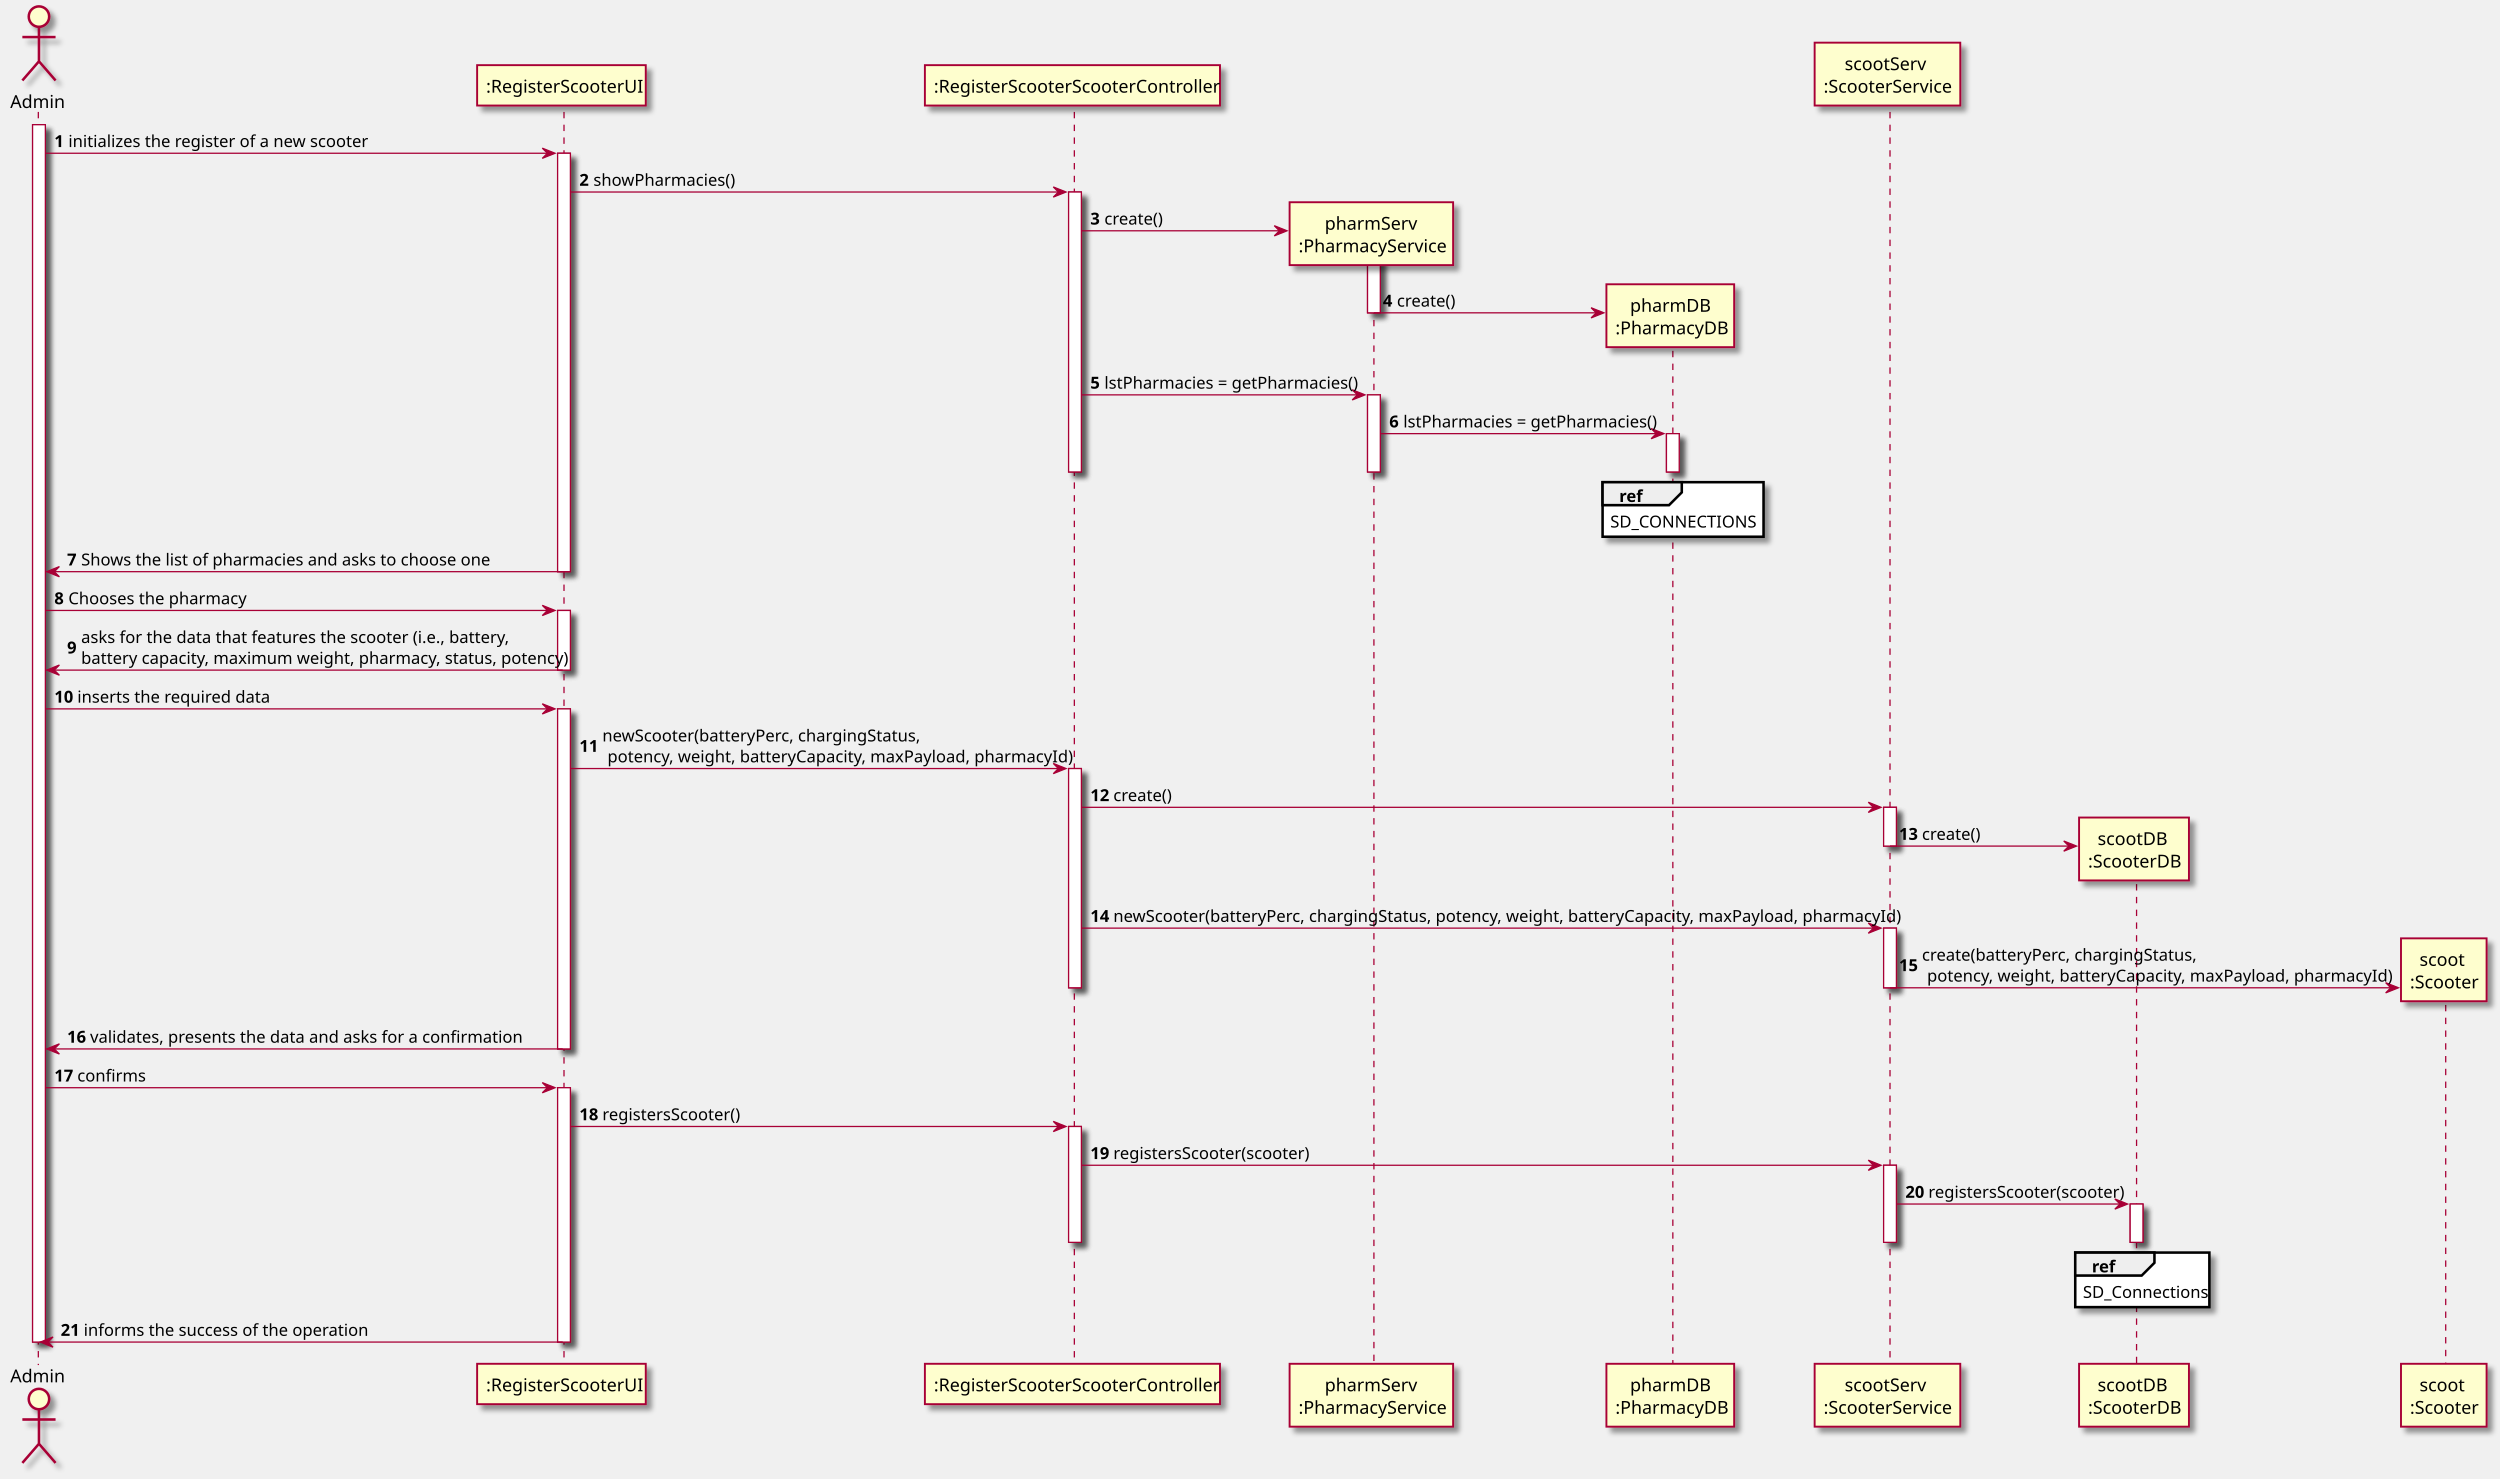
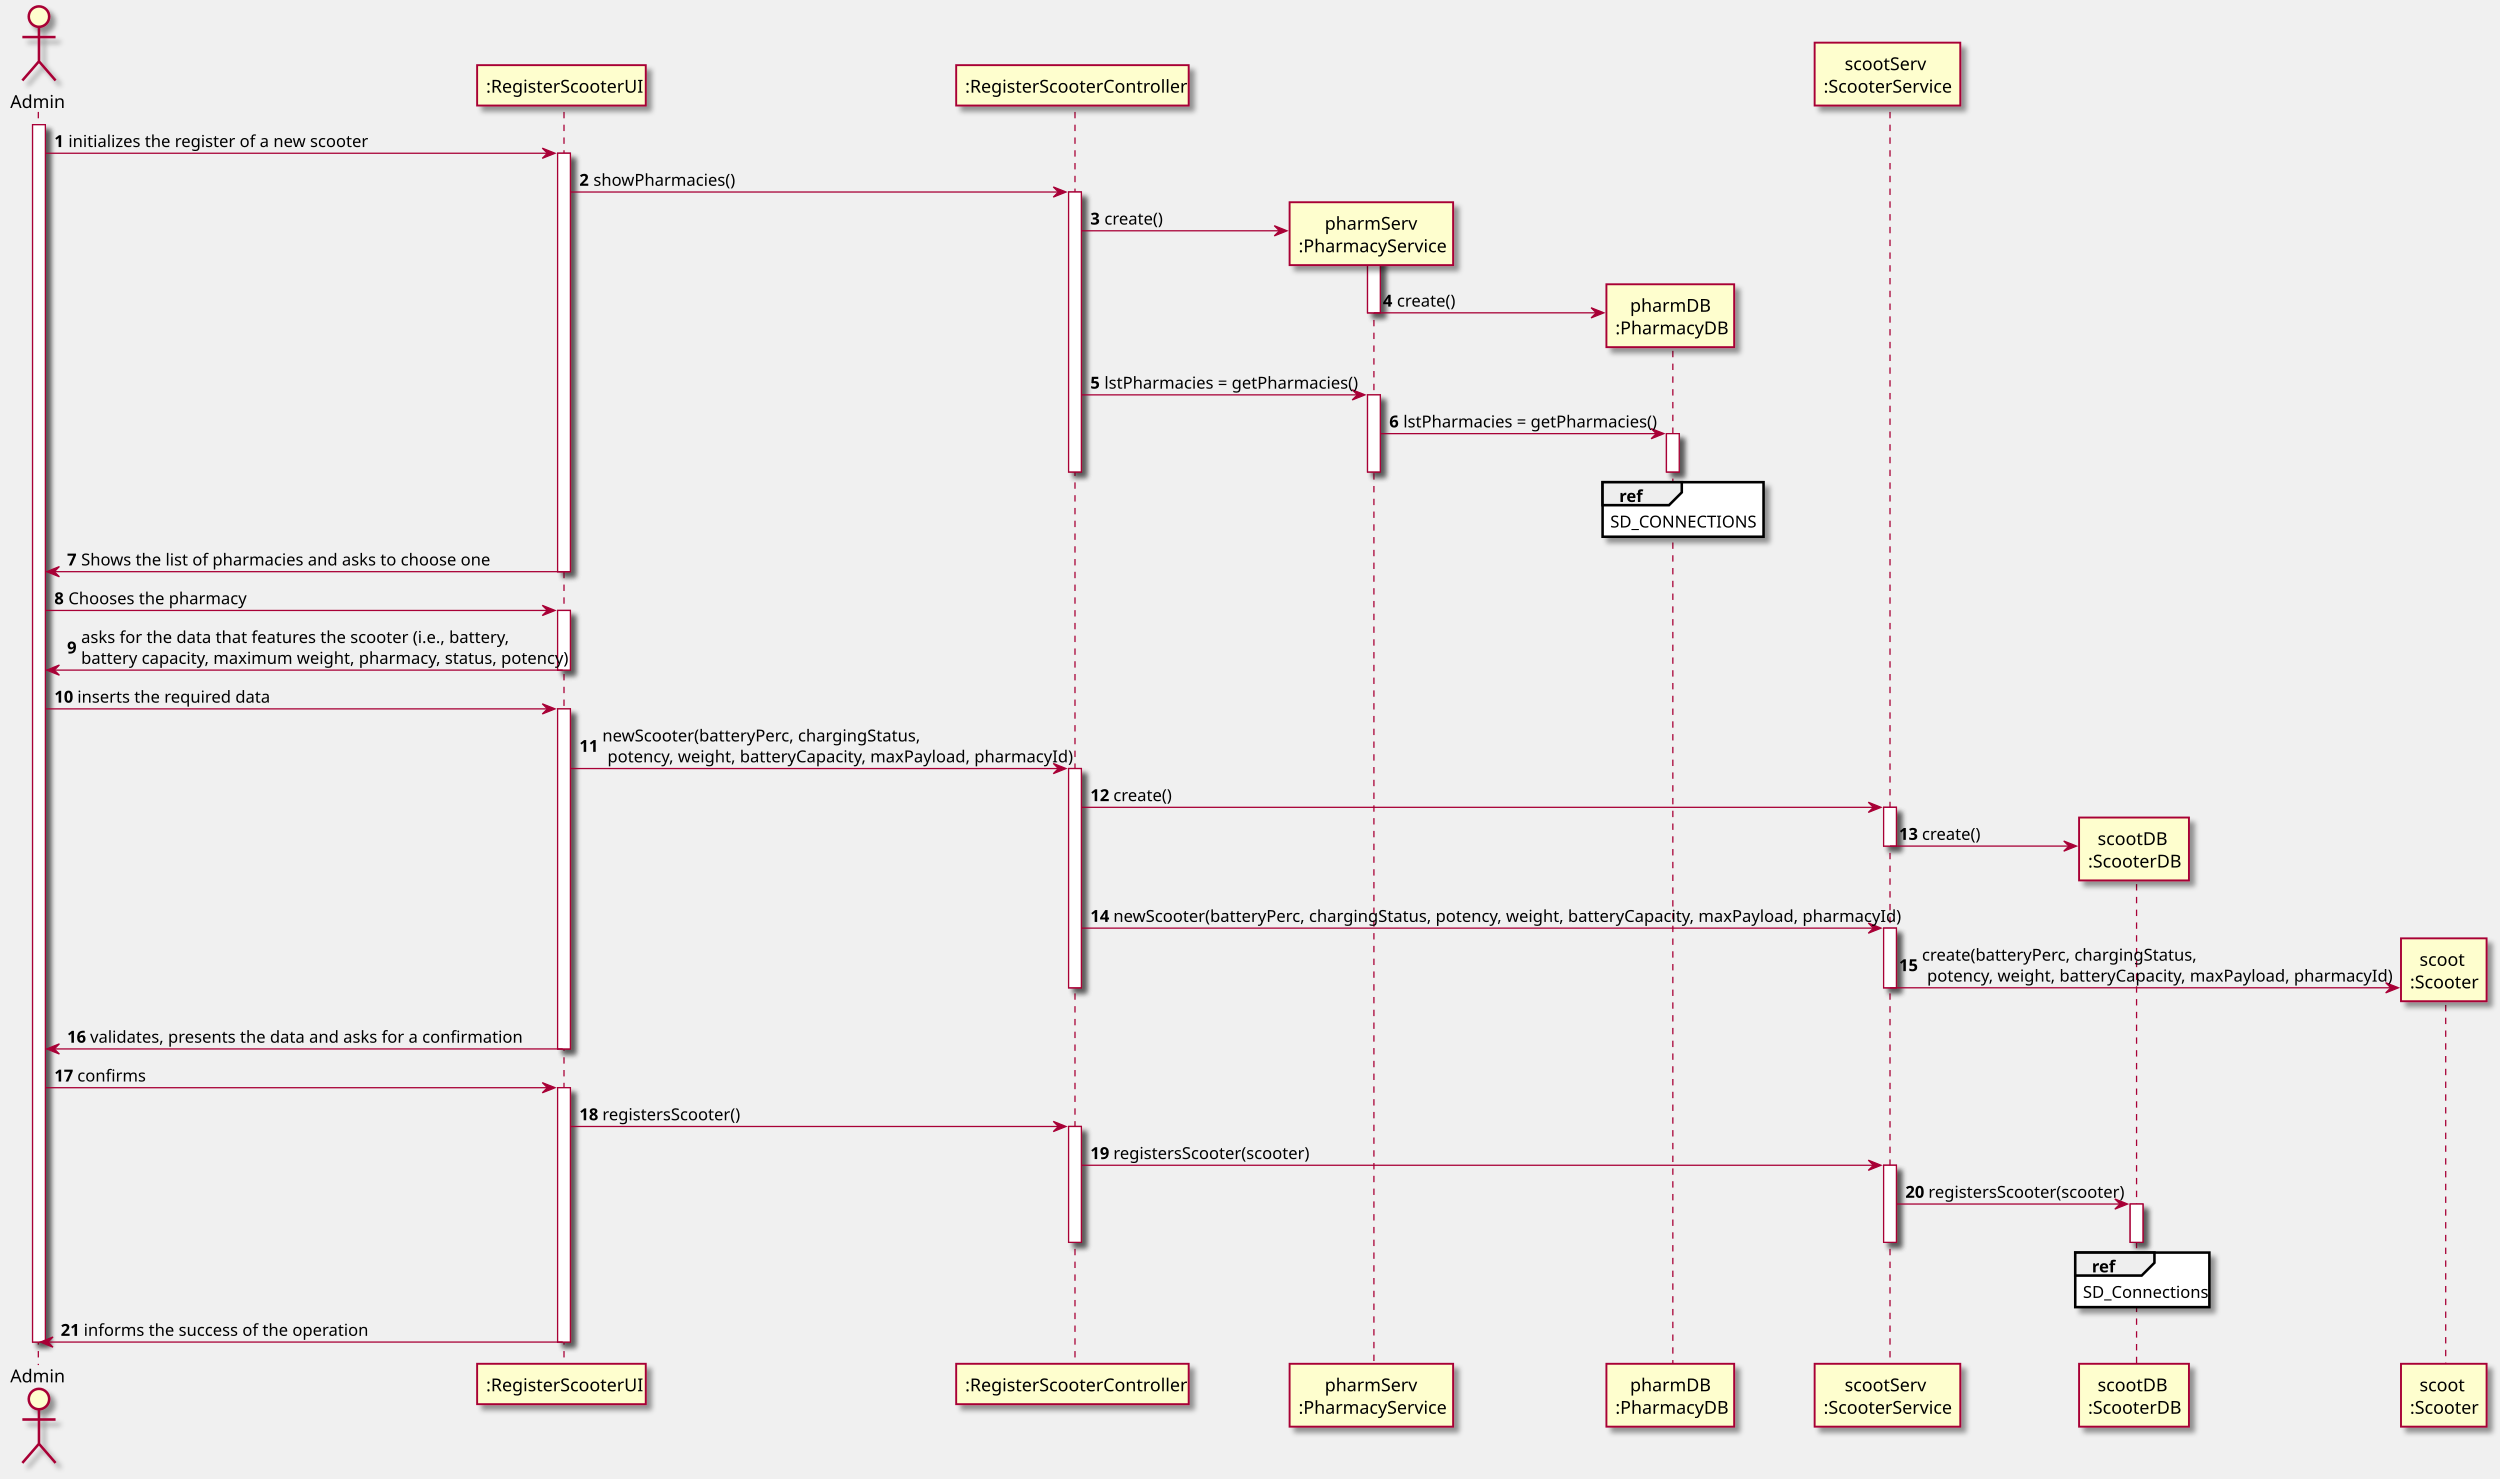
<svg xmlns="http://www.w3.org/2000/svg" contentScriptType="application/ecmascript" contentStyleType="text/css" height="1157px" preserveAspectRatio="none" style="width:1957px;height:1157px;" version="1.1" viewBox="0 0 1957 1157" width="1957px" zoomAndPan="magnify">
  <defs>
-     <filter height="300%" id="f1wf5phrd5dp1f" width="300%" x="-1" y="-1">
+     <filter height="300%" id="f1i0haoswxy792" width="300%" x="-1" y="-1">
      <feGaussianBlur result="blurOut" stdDeviation="2.0" />
      <feColorMatrix in="blurOut" result="blurOut2" type="matrix" values="0 0 0 0 0 0 0 0 0 0 0 0 0 0 0 0 0 0 .4 0" />
      <feOffset dx="4.0" dy="4.0" in="blurOut2" result="blurOut3" />
      <feBlend in="SourceGraphic" in2="blurOut3" mode="normal" />
    </filter>
  </defs>
  <g>
-     <rect fill="#FFFFFF" filter="url(#f1wf5phrd5dp1f)" height="952.961" style="stroke: #A80036; stroke-width: 1.0;" width="10" x="25.5" y="97.609" />
-     <rect fill="#FFFFFF" filter="url(#f1wf5phrd5dp1f)" height="327.547" style="stroke: #A80036; stroke-width: 1.0;" width="10" x="436.5" y="119.961" />
-     <rect fill="#FFFFFF" filter="url(#f1wf5phrd5dp1f)" height="46.703" style="stroke: #A80036; stroke-width: 1.0;" width="10" x="436.5" y="477.859" />
-     <rect fill="#FFFFFF" filter="url(#f1wf5phrd5dp1f)" height="266.195" style="stroke: #A80036; stroke-width: 1.0;" width="10" x="436.5" y="554.914" />
-     <rect fill="#FFFFFF" filter="url(#f1wf5phrd5dp1f)" height="199.109" style="stroke: #A80036; stroke-width: 1.0;" width="10" x="436.5" y="851.461" />
-     <rect fill="#FFFFFF" filter="url(#f1wf5phrd5dp1f)" height="219.141" style="stroke: #A80036; stroke-width: 1.0;" width="10" x="836.5" y="150.312" />
-     <rect fill="#FFFFFF" filter="url(#f1wf5phrd5dp1f)" height="171.625" style="stroke: #A80036; stroke-width: 1.0;" width="10" x="836.5" y="601.617" />
-     <rect fill="#FFFFFF" filter="url(#f1wf5phrd5dp1f)" height="90.703" style="stroke: #A80036; stroke-width: 1.0;" width="10" x="836.5" y="881.812" />
-     <rect fill="#FFFFFF" filter="url(#f1wf5phrd5dp1f)" height="54.219" style="stroke: #A80036; stroke-width: 1.0;" width="10" x="1070.5" y="190.664" />
-     <rect fill="#FFFFFF" filter="url(#f1wf5phrd5dp1f)" height="60.352" style="stroke: #A80036; stroke-width: 1.0;" width="10" x="1070.5" y="309.102" />
-     <rect fill="#FFFFFF" filter="url(#f1wf5phrd5dp1f)" height="30" style="stroke: #A80036; stroke-width: 1.0;" width="10" x="1304.5" y="339.453" />
-     <rect fill="#FFFFFF" filter="url(#f1wf5phrd5dp1f)" height="30.352" style="stroke: #A80036; stroke-width: 1.0;" width="10" x="1474.5" y="631.969" />
-     <rect fill="#FFFFFF" filter="url(#f1wf5phrd5dp1f)" height="46.703" style="stroke: #A80036; stroke-width: 1.0;" width="10" x="1474.5" y="726.539" />
-     <rect fill="#FFFFFF" filter="url(#f1wf5phrd5dp1f)" height="60.352" style="stroke: #A80036; stroke-width: 1.0;" width="10" x="1474.5" y="912.164" />
-     <rect fill="#FFFFFF" filter="url(#f1wf5phrd5dp1f)" height="30" style="stroke: #A80036; stroke-width: 1.0;" width="10" x="1667.5" y="942.516" />
+     <rect fill="#FFFFFF" filter="url(#f1i0haoswxy792)" height="952.961" style="stroke: #A80036; stroke-width: 1.0;" width="10" x="25.5" y="97.609" />
+     <rect fill="#FFFFFF" filter="url(#f1i0haoswxy792)" height="327.547" style="stroke: #A80036; stroke-width: 1.0;" width="10" x="436.5" y="119.961" />
+     <rect fill="#FFFFFF" filter="url(#f1i0haoswxy792)" height="46.703" style="stroke: #A80036; stroke-width: 1.0;" width="10" x="436.5" y="477.859" />
+     <rect fill="#FFFFFF" filter="url(#f1i0haoswxy792)" height="266.195" style="stroke: #A80036; stroke-width: 1.0;" width="10" x="436.5" y="554.914" />
+     <rect fill="#FFFFFF" filter="url(#f1i0haoswxy792)" height="199.109" style="stroke: #A80036; stroke-width: 1.0;" width="10" x="436.5" y="851.461" />
+     <rect fill="#FFFFFF" filter="url(#f1i0haoswxy792)" height="219.141" style="stroke: #A80036; stroke-width: 1.0;" width="10" x="836.5" y="150.312" />
+     <rect fill="#FFFFFF" filter="url(#f1i0haoswxy792)" height="171.625" style="stroke: #A80036; stroke-width: 1.0;" width="10" x="836.5" y="601.617" />
+     <rect fill="#FFFFFF" filter="url(#f1i0haoswxy792)" height="90.703" style="stroke: #A80036; stroke-width: 1.0;" width="10" x="836.5" y="881.812" />
+     <rect fill="#FFFFFF" filter="url(#f1i0haoswxy792)" height="54.219" style="stroke: #A80036; stroke-width: 1.0;" width="10" x="1070.5" y="190.664" />
+     <rect fill="#FFFFFF" filter="url(#f1i0haoswxy792)" height="60.352" style="stroke: #A80036; stroke-width: 1.0;" width="10" x="1070.5" y="309.102" />
+     <rect fill="#FFFFFF" filter="url(#f1i0haoswxy792)" height="30" style="stroke: #A80036; stroke-width: 1.0;" width="10" x="1304.5" y="339.453" />
+     <rect fill="#FFFFFF" filter="url(#f1i0haoswxy792)" height="30.352" style="stroke: #A80036; stroke-width: 1.0;" width="10" x="1474.5" y="631.969" />
+     <rect fill="#FFFFFF" filter="url(#f1i0haoswxy792)" height="46.703" style="stroke: #A80036; stroke-width: 1.0;" width="10" x="1474.5" y="726.539" />
+     <rect fill="#FFFFFF" filter="url(#f1i0haoswxy792)" height="60.352" style="stroke: #A80036; stroke-width: 1.0;" width="10" x="1474.5" y="912.164" />
+     <rect fill="#FFFFFF" filter="url(#f1i0haoswxy792)" height="30" style="stroke: #A80036; stroke-width: 1.0;" width="10" x="1667.5" y="942.516" />
    <line style="stroke: #A80036; stroke-width: 1.0; stroke-dasharray: 5.0,5.0;" x1="30" x2="30" y1="87.609" y2="1068.57" />
    <line style="stroke: #A80036; stroke-width: 1.0; stroke-dasharray: 5.0,5.0;" x1="441.5" x2="441.5" y1="87.609" y2="1068.57" />
-     <line style="stroke: #A80036; stroke-width: 1.0; stroke-dasharray: 5.0,5.0;" x1="841" x2="841" y1="87.609" y2="1068.57" />
+     <line style="stroke: #A80036; stroke-width: 1.0; stroke-dasharray: 5.0,5.0;" x1="841.5" x2="841.5" y1="87.609" y2="1068.57" />
    <line style="stroke: #A80036; stroke-width: 1.0; stroke-dasharray: 5.0,5.0;" x1="1075.5" x2="1075.5" y1="200.422" y2="1068.57" />
    <line style="stroke: #A80036; stroke-width: 1.0; stroke-dasharray: 5.0,5.0;" x1="1309.5" x2="1309.5" y1="264.641" y2="1068.57" />
    <line style="stroke: #A80036; stroke-width: 1.0; stroke-dasharray: 5.0,5.0;" x1="1479.5" x2="1479.5" y1="87.609" y2="1068.57" />
    <line style="stroke: #A80036; stroke-width: 1.0; stroke-dasharray: 5.0,5.0;" x1="1672.5" x2="1672.5" y1="682.078" y2="1068.57" />
    <line style="stroke: #A80036; stroke-width: 1.0; stroke-dasharray: 5.0,5.0;" x1="1914.5" x2="1914.5" y1="776.648" y2="1068.57" />
    <text fill="#000000" font-family="sans-serif" font-size="14" lengthAdjust="spacingAndGlyphs" textLength="39" x="8" y="84.533">Admin</text>
-     <ellipse cx="30.5" cy="13" fill="#FEFECE" filter="url(#f1wf5phrd5dp1f)" rx="8" ry="8" style="stroke: #A80036; stroke-width: 2.0;" />
-     <path d="M30.5,21 L30.5,48 M17.5,29 L43.5,29 M30.5,48 L17.5,63 M30.5,48 L43.5,63 " fill="none" filter="url(#f1wf5phrd5dp1f)" style="stroke: #A80036; stroke-width: 2.0;" />
+     <ellipse cx="30.5" cy="13" fill="#FEFECE" filter="url(#f1i0haoswxy792)" rx="8" ry="8" style="stroke: #A80036; stroke-width: 2.0;" />
+     <path d="M30.5,21 L30.5,48 M17.5,29 L43.5,29 M30.5,48 L17.5,63 M30.5,48 L43.5,63 " fill="none" filter="url(#f1i0haoswxy792)" style="stroke: #A80036; stroke-width: 2.0;" />
    <text fill="#000000" font-family="sans-serif" font-size="14" lengthAdjust="spacingAndGlyphs" textLength="39" x="8" y="1082.103">Admin</text>
-     <ellipse cx="30.5" cy="1095.18" fill="#FEFECE" filter="url(#f1wf5phrd5dp1f)" rx="8" ry="8" style="stroke: #A80036; stroke-width: 2.0;" />
-     <path d="M30.5,1103.18 L30.5,1130.18 M17.5,1111.18 L43.5,1111.18 M30.5,1130.18 L17.5,1145.18 M30.5,1130.18 L43.5,1145.18 " fill="none" filter="url(#f1wf5phrd5dp1f)" style="stroke: #A80036; stroke-width: 2.0;" />
-     <rect fill="#FEFECE" filter="url(#f1wf5phrd5dp1f)" height="31.609" style="stroke: #A80036; stroke-width: 1.5;" width="132" x="373.5" y="51" />
+     <ellipse cx="30.5" cy="1095.18" fill="#FEFECE" filter="url(#f1i0haoswxy792)" rx="8" ry="8" style="stroke: #A80036; stroke-width: 2.0;" />
+     <path d="M30.5,1103.18 L30.5,1130.18 M17.5,1111.18 L43.5,1111.18 M30.5,1130.18 L17.5,1145.18 M30.5,1130.18 L43.5,1145.18 " fill="none" filter="url(#f1i0haoswxy792)" style="stroke: #A80036; stroke-width: 2.0;" />
+     <rect fill="#FEFECE" filter="url(#f1i0haoswxy792)" height="31.609" style="stroke: #A80036; stroke-width: 1.5;" width="132" x="373.5" y="51" />
    <text fill="#000000" font-family="sans-serif" font-size="14" lengthAdjust="spacingAndGlyphs" textLength="118" x="380.5" y="72.533">:RegisterScooterUI</text>
-     <rect fill="#FEFECE" filter="url(#f1wf5phrd5dp1f)" height="31.609" style="stroke: #A80036; stroke-width: 1.5;" width="132" x="373.5" y="1067.57" />
+     <rect fill="#FEFECE" filter="url(#f1i0haoswxy792)" height="31.609" style="stroke: #A80036; stroke-width: 1.5;" width="132" x="373.5" y="1067.57" />
    <text fill="#000000" font-family="sans-serif" font-size="14" lengthAdjust="spacingAndGlyphs" textLength="118" x="380.5" y="1089.103">:RegisterScooterUI</text>
-     <rect fill="#FEFECE" filter="url(#f1wf5phrd5dp1f)" height="31.609" style="stroke: #A80036; stroke-width: 1.5;" width="231" x="724" y="51" />
-     <text fill="#000000" font-family="sans-serif" font-size="14" lengthAdjust="spacingAndGlyphs" textLength="217" x="731" y="72.533">:RegisterScooterScooterController</text>
-     <rect fill="#FEFECE" filter="url(#f1wf5phrd5dp1f)" height="31.609" style="stroke: #A80036; stroke-width: 1.5;" width="231" x="724" y="1067.57" />
-     <text fill="#000000" font-family="sans-serif" font-size="14" lengthAdjust="spacingAndGlyphs" textLength="217" x="731" y="1089.103">:RegisterScooterScooterController</text>
-     <rect fill="#FEFECE" filter="url(#f1wf5phrd5dp1f)" height="49.219" style="stroke: #A80036; stroke-width: 1.5;" width="128" x="1009.5" y="1067.57" />
+     <rect fill="#FEFECE" filter="url(#f1i0haoswxy792)" height="31.609" style="stroke: #A80036; stroke-width: 1.5;" width="182" x="748.5" y="51" />
+     <text fill="#000000" font-family="sans-serif" font-size="14" lengthAdjust="spacingAndGlyphs" textLength="168" x="755.5" y="72.533">:RegisterScooterController</text>
+     <rect fill="#FEFECE" filter="url(#f1i0haoswxy792)" height="31.609" style="stroke: #A80036; stroke-width: 1.5;" width="182" x="748.5" y="1067.57" />
+     <text fill="#000000" font-family="sans-serif" font-size="14" lengthAdjust="spacingAndGlyphs" textLength="168" x="755.5" y="1089.103">:RegisterScooterController</text>
+     <rect fill="#FEFECE" filter="url(#f1i0haoswxy792)" height="49.219" style="stroke: #A80036; stroke-width: 1.5;" width="128" x="1009.5" y="1067.57" />
    <text fill="#000000" font-family="sans-serif" font-size="14" lengthAdjust="spacingAndGlyphs" textLength="69" x="1037" y="1089.103">pharmServ</text>
    <text fill="#000000" font-family="sans-serif" font-size="14" lengthAdjust="spacingAndGlyphs" textLength="114" x="1016.5" y="1106.713">:PharmacyService</text>
-     <rect fill="#FEFECE" filter="url(#f1wf5phrd5dp1f)" height="49.219" style="stroke: #A80036; stroke-width: 1.5;" width="100" x="1257.5" y="1067.57" />
+     <rect fill="#FEFECE" filter="url(#f1i0haoswxy792)" height="49.219" style="stroke: #A80036; stroke-width: 1.5;" width="100" x="1257.5" y="1067.57" />
    <text fill="#000000" font-family="sans-serif" font-size="14" lengthAdjust="spacingAndGlyphs" textLength="59" x="1276" y="1089.103">pharmDB</text>
    <text fill="#000000" font-family="sans-serif" font-size="14" lengthAdjust="spacingAndGlyphs" textLength="86" x="1264.5" y="1106.713">:PharmacyDB</text>
-     <rect fill="#FEFECE" filter="url(#f1wf5phrd5dp1f)" height="49.219" style="stroke: #A80036; stroke-width: 1.5;" width="114" x="1420.5" y="33.391" />
+     <rect fill="#FEFECE" filter="url(#f1i0haoswxy792)" height="49.219" style="stroke: #A80036; stroke-width: 1.5;" width="114" x="1420.5" y="33.391" />
    <text fill="#000000" font-family="sans-serif" font-size="14" lengthAdjust="spacingAndGlyphs" textLength="63" x="1444" y="54.924">scootServ</text>
    <text fill="#000000" font-family="sans-serif" font-size="14" lengthAdjust="spacingAndGlyphs" textLength="100" x="1427.5" y="72.533">:ScooterService</text>
-     <rect fill="#FEFECE" filter="url(#f1wf5phrd5dp1f)" height="49.219" style="stroke: #A80036; stroke-width: 1.5;" width="114" x="1420.5" y="1067.57" />
+     <rect fill="#FEFECE" filter="url(#f1i0haoswxy792)" height="49.219" style="stroke: #A80036; stroke-width: 1.5;" width="114" x="1420.5" y="1067.57" />
    <text fill="#000000" font-family="sans-serif" font-size="14" lengthAdjust="spacingAndGlyphs" textLength="63" x="1444" y="1089.103">scootServ</text>
    <text fill="#000000" font-family="sans-serif" font-size="14" lengthAdjust="spacingAndGlyphs" textLength="100" x="1427.5" y="1106.713">:ScooterService</text>
-     <rect fill="#FEFECE" filter="url(#f1wf5phrd5dp1f)" height="49.219" style="stroke: #A80036; stroke-width: 1.5;" width="86" x="1627.5" y="1067.57" />
+     <rect fill="#FEFECE" filter="url(#f1i0haoswxy792)" height="49.219" style="stroke: #A80036; stroke-width: 1.5;" width="86" x="1627.5" y="1067.57" />
    <text fill="#000000" font-family="sans-serif" font-size="14" lengthAdjust="spacingAndGlyphs" textLength="53" x="1642" y="1089.103">scootDB</text>
    <text fill="#000000" font-family="sans-serif" font-size="14" lengthAdjust="spacingAndGlyphs" textLength="72" x="1634.5" y="1106.713">:ScooterDB</text>
-     <rect fill="#FEFECE" filter="url(#f1wf5phrd5dp1f)" height="49.219" style="stroke: #A80036; stroke-width: 1.5;" width="67" x="1879.5" y="1067.57" />
+     <rect fill="#FEFECE" filter="url(#f1i0haoswxy792)" height="49.219" style="stroke: #A80036; stroke-width: 1.5;" width="67" x="1879.5" y="1067.57" />
    <text fill="#000000" font-family="sans-serif" font-size="14" lengthAdjust="spacingAndGlyphs" textLength="34" x="1894" y="1089.103">scoot</text>
    <text fill="#000000" font-family="sans-serif" font-size="14" lengthAdjust="spacingAndGlyphs" textLength="53" x="1886.5" y="1106.713">:Scooter</text>
-     <rect fill="#FFFFFF" filter="url(#f1wf5phrd5dp1f)" height="952.961" style="stroke: #A80036; stroke-width: 1.0;" width="10" x="25.5" y="97.609" />
-     <rect fill="#FFFFFF" filter="url(#f1wf5phrd5dp1f)" height="327.547" style="stroke: #A80036; stroke-width: 1.0;" width="10" x="436.5" y="119.961" />
-     <rect fill="#FFFFFF" filter="url(#f1wf5phrd5dp1f)" height="46.703" style="stroke: #A80036; stroke-width: 1.0;" width="10" x="436.5" y="477.859" />
-     <rect fill="#FFFFFF" filter="url(#f1wf5phrd5dp1f)" height="266.195" style="stroke: #A80036; stroke-width: 1.0;" width="10" x="436.5" y="554.914" />
-     <rect fill="#FFFFFF" filter="url(#f1wf5phrd5dp1f)" height="199.109" style="stroke: #A80036; stroke-width: 1.0;" width="10" x="436.5" y="851.461" />
-     <rect fill="#FFFFFF" filter="url(#f1wf5phrd5dp1f)" height="219.141" style="stroke: #A80036; stroke-width: 1.0;" width="10" x="836.5" y="150.312" />
-     <rect fill="#FFFFFF" filter="url(#f1wf5phrd5dp1f)" height="171.625" style="stroke: #A80036; stroke-width: 1.0;" width="10" x="836.5" y="601.617" />
-     <rect fill="#FFFFFF" filter="url(#f1wf5phrd5dp1f)" height="90.703" style="stroke: #A80036; stroke-width: 1.0;" width="10" x="836.5" y="881.812" />
-     <rect fill="#FFFFFF" filter="url(#f1wf5phrd5dp1f)" height="54.219" style="stroke: #A80036; stroke-width: 1.0;" width="10" x="1070.5" y="190.664" />
-     <rect fill="#FFFFFF" filter="url(#f1wf5phrd5dp1f)" height="60.352" style="stroke: #A80036; stroke-width: 1.0;" width="10" x="1070.5" y="309.102" />
-     <rect fill="#FFFFFF" filter="url(#f1wf5phrd5dp1f)" height="30" style="stroke: #A80036; stroke-width: 1.0;" width="10" x="1304.5" y="339.453" />
-     <rect fill="#FFFFFF" filter="url(#f1wf5phrd5dp1f)" height="30.352" style="stroke: #A80036; stroke-width: 1.0;" width="10" x="1474.5" y="631.969" />
-     <rect fill="#FFFFFF" filter="url(#f1wf5phrd5dp1f)" height="46.703" style="stroke: #A80036; stroke-width: 1.0;" width="10" x="1474.5" y="726.539" />
-     <rect fill="#FFFFFF" filter="url(#f1wf5phrd5dp1f)" height="60.352" style="stroke: #A80036; stroke-width: 1.0;" width="10" x="1474.5" y="912.164" />
-     <rect fill="#FFFFFF" filter="url(#f1wf5phrd5dp1f)" height="30" style="stroke: #A80036; stroke-width: 1.0;" width="10" x="1667.5" y="942.516" />
+     <rect fill="#FFFFFF" filter="url(#f1i0haoswxy792)" height="952.961" style="stroke: #A80036; stroke-width: 1.0;" width="10" x="25.5" y="97.609" />
+     <rect fill="#FFFFFF" filter="url(#f1i0haoswxy792)" height="327.547" style="stroke: #A80036; stroke-width: 1.0;" width="10" x="436.5" y="119.961" />
+     <rect fill="#FFFFFF" filter="url(#f1i0haoswxy792)" height="46.703" style="stroke: #A80036; stroke-width: 1.0;" width="10" x="436.5" y="477.859" />
+     <rect fill="#FFFFFF" filter="url(#f1i0haoswxy792)" height="266.195" style="stroke: #A80036; stroke-width: 1.0;" width="10" x="436.5" y="554.914" />
+     <rect fill="#FFFFFF" filter="url(#f1i0haoswxy792)" height="199.109" style="stroke: #A80036; stroke-width: 1.0;" width="10" x="436.5" y="851.461" />
+     <rect fill="#FFFFFF" filter="url(#f1i0haoswxy792)" height="219.141" style="stroke: #A80036; stroke-width: 1.0;" width="10" x="836.5" y="150.312" />
+     <rect fill="#FFFFFF" filter="url(#f1i0haoswxy792)" height="171.625" style="stroke: #A80036; stroke-width: 1.0;" width="10" x="836.5" y="601.617" />
+     <rect fill="#FFFFFF" filter="url(#f1i0haoswxy792)" height="90.703" style="stroke: #A80036; stroke-width: 1.0;" width="10" x="836.5" y="881.812" />
+     <rect fill="#FFFFFF" filter="url(#f1i0haoswxy792)" height="54.219" style="stroke: #A80036; stroke-width: 1.0;" width="10" x="1070.5" y="190.664" />
+     <rect fill="#FFFFFF" filter="url(#f1i0haoswxy792)" height="60.352" style="stroke: #A80036; stroke-width: 1.0;" width="10" x="1070.5" y="309.102" />
+     <rect fill="#FFFFFF" filter="url(#f1i0haoswxy792)" height="30" style="stroke: #A80036; stroke-width: 1.0;" width="10" x="1304.5" y="339.453" />
+     <rect fill="#FFFFFF" filter="url(#f1i0haoswxy792)" height="30.352" style="stroke: #A80036; stroke-width: 1.0;" width="10" x="1474.5" y="631.969" />
+     <rect fill="#FFFFFF" filter="url(#f1i0haoswxy792)" height="46.703" style="stroke: #A80036; stroke-width: 1.0;" width="10" x="1474.5" y="726.539" />
+     <rect fill="#FFFFFF" filter="url(#f1i0haoswxy792)" height="60.352" style="stroke: #A80036; stroke-width: 1.0;" width="10" x="1474.5" y="912.164" />
+     <rect fill="#FFFFFF" filter="url(#f1i0haoswxy792)" height="30" style="stroke: #A80036; stroke-width: 1.0;" width="10" x="1667.5" y="942.516" />
    <polygon fill="#A80036" points="424.5,115.961,434.5,119.961,424.5,123.961,428.5,119.961" style="stroke: #A80036; stroke-width: 1.0;" />
    <line style="stroke: #A80036; stroke-width: 1.0;" x1="35.5" x2="430.5" y1="119.961" y2="119.961" />
    <text fill="#000000" font-family="sans-serif" font-size="13" font-weight="bold" lengthAdjust="spacingAndGlyphs" textLength="7" x="42.5" y="115.105">1</text>
    <text fill="#000000" font-family="sans-serif" font-size="13" lengthAdjust="spacingAndGlyphs" textLength="222" x="53.5" y="115.105">initializes the register of a new scooter</text>
    <polygon fill="#A80036" points="824.5,146.312,834.5,150.312,824.5,154.312,828.5,150.312" style="stroke: #A80036; stroke-width: 1.0;" />
    <line style="stroke: #A80036; stroke-width: 1.0;" x1="446.5" x2="830.5" y1="150.312" y2="150.312" />
    <text fill="#000000" font-family="sans-serif" font-size="13" font-weight="bold" lengthAdjust="spacingAndGlyphs" textLength="7" x="453.5" y="145.456">2</text>
    <text fill="#000000" font-family="sans-serif" font-size="13" lengthAdjust="spacingAndGlyphs" textLength="107" x="464.5" y="145.456">showPharmacies()</text>
    <polygon fill="#A80036" points="997.5,176.664,1007.5,180.664,997.5,184.664,1001.5,180.664" style="stroke: #A80036; stroke-width: 1.0;" />
    <line style="stroke: #A80036; stroke-width: 1.0;" x1="846.5" x2="1003.5" y1="180.664" y2="180.664" />
    <text fill="#000000" font-family="sans-serif" font-size="13" font-weight="bold" lengthAdjust="spacingAndGlyphs" textLength="7" x="853.5" y="175.808">3</text>
    <text fill="#000000" font-family="sans-serif" font-size="13" lengthAdjust="spacingAndGlyphs" textLength="44" x="864.5" y="175.808">create()</text>
-     <rect fill="#FEFECE" filter="url(#f1wf5phrd5dp1f)" height="49.219" style="stroke: #A80036; stroke-width: 1.5;" width="128" x="1009.5" y="158.312" />
+     <rect fill="#FEFECE" filter="url(#f1i0haoswxy792)" height="49.219" style="stroke: #A80036; stroke-width: 1.5;" width="128" x="1009.5" y="158.312" />
    <text fill="#000000" font-family="sans-serif" font-size="14" lengthAdjust="spacingAndGlyphs" textLength="69" x="1037" y="179.846">pharmServ</text>
    <text fill="#000000" font-family="sans-serif" font-size="14" lengthAdjust="spacingAndGlyphs" textLength="114" x="1016.5" y="197.455">:PharmacyService</text>
    <polygon fill="#A80036" points="1245.5,240.883,1255.5,244.883,1245.5,248.883,1249.5,244.883" style="stroke: #A80036; stroke-width: 1.0;" />
    <line style="stroke: #A80036; stroke-width: 1.0;" x1="1075.5" x2="1251.5" y1="244.883" y2="244.883" />
    <text fill="#000000" font-family="sans-serif" font-size="13" font-weight="bold" lengthAdjust="spacingAndGlyphs" textLength="7" x="1082.5" y="240.026">4</text>
    <text fill="#000000" font-family="sans-serif" font-size="13" lengthAdjust="spacingAndGlyphs" textLength="44" x="1093.5" y="240.026">create()</text>
-     <rect fill="#FEFECE" filter="url(#f1wf5phrd5dp1f)" height="49.219" style="stroke: #A80036; stroke-width: 1.5;" width="100" x="1257.5" y="222.531" />
+     <rect fill="#FEFECE" filter="url(#f1i0haoswxy792)" height="49.219" style="stroke: #A80036; stroke-width: 1.5;" width="100" x="1257.5" y="222.531" />
    <text fill="#000000" font-family="sans-serif" font-size="14" lengthAdjust="spacingAndGlyphs" textLength="59" x="1276" y="244.065">pharmDB</text>
    <text fill="#000000" font-family="sans-serif" font-size="14" lengthAdjust="spacingAndGlyphs" textLength="86" x="1264.5" y="261.674">:PharmacyDB</text>
    <polygon fill="#A80036" points="1058.5,305.102,1068.5,309.102,1058.5,313.102,1062.5,309.102" style="stroke: #A80036; stroke-width: 1.0;" />
    <line style="stroke: #A80036; stroke-width: 1.0;" x1="846.5" x2="1064.5" y1="309.102" y2="309.102" />
    <text fill="#000000" font-family="sans-serif" font-size="13" font-weight="bold" lengthAdjust="spacingAndGlyphs" textLength="7" x="853.5" y="304.245">5</text>
    <text fill="#000000" font-family="sans-serif" font-size="13" lengthAdjust="spacingAndGlyphs" textLength="194" x="864.5" y="304.245">lstPharmacies = getPharmacies()</text>
    <polygon fill="#A80036" points="1292.5,335.453,1302.5,339.453,1292.5,343.453,1296.5,339.453" style="stroke: #A80036; stroke-width: 1.0;" />
    <line style="stroke: #A80036; stroke-width: 1.0;" x1="1080.5" x2="1298.5" y1="339.453" y2="339.453" />
    <text fill="#000000" font-family="sans-serif" font-size="13" font-weight="bold" lengthAdjust="spacingAndGlyphs" textLength="7" x="1087.5" y="334.597">6</text>
    <text fill="#000000" font-family="sans-serif" font-size="13" lengthAdjust="spacingAndGlyphs" textLength="194" x="1098.5" y="334.597">lstPharmacies = getPharmacies()</text>
-     <rect fill="#FFFFFF" filter="url(#f1wf5phrd5dp1f)" height="42.703" style="stroke: #000000; stroke-width: 2.0;" width="126" x="1254.5" y="377.453" />
+     <rect fill="#FFFFFF" filter="url(#f1i0haoswxy792)" height="42.703" style="stroke: #000000; stroke-width: 2.0;" width="126" x="1254.5" y="377.453" />
    <polygon fill="#EEEEEE" points="1254.5,377.453,1316.5,377.453,1316.5,385.453,1306.5,395.453,1254.5,395.453,1254.5,377.453" style="stroke: #000000; stroke-width: 2.0;" />
    <text fill="#000000" font-family="sans-serif" font-size="13" font-weight="bold" lengthAdjust="spacingAndGlyphs" textLength="17" x="1267.5" y="392.948">ref</text>
    <text fill="#000000" font-family="sans-serif" font-size="13" lengthAdjust="spacingAndGlyphs" textLength="118" x="1260.5" y="412.948">SD_CONNECTIONS</text>
    <polygon fill="#A80036" points="46.5,443.508,36.5,447.508,46.5,451.508,42.5,447.508" style="stroke: #A80036; stroke-width: 1.0;" />
    <line style="stroke: #A80036; stroke-width: 1.0;" x1="40.5" x2="440.5" y1="447.508" y2="447.508" />
    <text fill="#000000" font-family="sans-serif" font-size="13" font-weight="bold" lengthAdjust="spacingAndGlyphs" textLength="7" x="52.5" y="442.651">7</text>
    <text fill="#000000" font-family="sans-serif" font-size="13" lengthAdjust="spacingAndGlyphs" textLength="310" x="63.5" y="442.651">Shows the list of pharmacies and asks to choose one</text>
    <polygon fill="#A80036" points="424.5,473.859,434.5,477.859,424.5,481.859,428.5,477.859" style="stroke: #A80036; stroke-width: 1.0;" />
    <line style="stroke: #A80036; stroke-width: 1.0;" x1="35.5" x2="430.5" y1="477.859" y2="477.859" />
    <text fill="#000000" font-family="sans-serif" font-size="13" font-weight="bold" lengthAdjust="spacingAndGlyphs" textLength="7" x="42.5" y="473.003">8</text>
    <text fill="#000000" font-family="sans-serif" font-size="13" lengthAdjust="spacingAndGlyphs" textLength="134" x="53.5" y="473.003">Chooses the pharmacy</text>
    <polygon fill="#A80036" points="46.5,520.562,36.5,524.562,46.5,528.562,42.5,524.562" style="stroke: #A80036; stroke-width: 1.0;" />
    <line style="stroke: #A80036; stroke-width: 1.0;" x1="40.5" x2="440.5" y1="524.562" y2="524.562" />
    <text fill="#000000" font-family="sans-serif" font-size="13" font-weight="bold" lengthAdjust="spacingAndGlyphs" textLength="7" x="52.5" y="511.53">9</text>
    <text fill="#000000" font-family="sans-serif" font-size="13" lengthAdjust="spacingAndGlyphs" textLength="320" x="63.5" y="503.354">asks for the data that features the scooter (i.e., battery,</text>
    <text fill="#000000" font-family="sans-serif" font-size="13" lengthAdjust="spacingAndGlyphs" textLength="366" x="63.5" y="519.706">battery capacity, maximum weight, pharmacy, status, potency)</text>
    <polygon fill="#A80036" points="424.5,550.914,434.5,554.914,424.5,558.914,428.5,554.914" style="stroke: #A80036; stroke-width: 1.0;" />
    <line style="stroke: #A80036; stroke-width: 1.0;" x1="35.5" x2="430.5" y1="554.914" y2="554.914" />
    <text fill="#000000" font-family="sans-serif" font-size="13" font-weight="bold" lengthAdjust="spacingAndGlyphs" textLength="14" x="42.5" y="550.058">10</text>
    <text fill="#000000" font-family="sans-serif" font-size="13" lengthAdjust="spacingAndGlyphs" textLength="140" x="60.5" y="550.058">inserts the required data</text>
    <polygon fill="#A80036" points="824.5,597.617,834.5,601.617,824.5,605.617,828.5,601.617" style="stroke: #A80036; stroke-width: 1.0;" />
    <line style="stroke: #A80036; stroke-width: 1.0;" x1="446.5" x2="830.5" y1="601.617" y2="601.617" />
    <text fill="#000000" font-family="sans-serif" font-size="13" font-weight="bold" lengthAdjust="spacingAndGlyphs" textLength="14" x="453.5" y="588.585">11</text>
    <text fill="#000000" font-family="sans-serif" font-size="13" lengthAdjust="spacingAndGlyphs" textLength="238" x="471.5" y="580.409">newScooter(batteryPerc, chargingStatus,</text>
    <text fill="#000000" font-family="sans-serif" font-size="13" lengthAdjust="spacingAndGlyphs" textLength="349" x="475.5" y="596.761">potency, weight, batteryCapacity, maxPayload, pharmacyId)</text>
    <polygon fill="#A80036" points="1462.5,627.969,1472.5,631.969,1462.5,635.969,1466.5,631.969" style="stroke: #A80036; stroke-width: 1.0;" />
    <line style="stroke: #A80036; stroke-width: 1.0;" x1="846.5" x2="1468.5" y1="631.969" y2="631.969" />
    <text fill="#000000" font-family="sans-serif" font-size="13" font-weight="bold" lengthAdjust="spacingAndGlyphs" textLength="14" x="853.5" y="627.112">12</text>
    <text fill="#000000" font-family="sans-serif" font-size="13" lengthAdjust="spacingAndGlyphs" textLength="44" x="871.5" y="627.112">create()</text>
    <polygon fill="#A80036" points="1615.5,658.32,1625.5,662.32,1615.5,666.32,1619.5,662.32" style="stroke: #A80036; stroke-width: 1.0;" />
    <line style="stroke: #A80036; stroke-width: 1.0;" x1="1479.5" x2="1621.5" y1="662.32" y2="662.32" />
    <text fill="#000000" font-family="sans-serif" font-size="13" font-weight="bold" lengthAdjust="spacingAndGlyphs" textLength="14" x="1486.5" y="657.464">13</text>
    <text fill="#000000" font-family="sans-serif" font-size="13" lengthAdjust="spacingAndGlyphs" textLength="44" x="1504.5" y="657.464">create()</text>
-     <rect fill="#FEFECE" filter="url(#f1wf5phrd5dp1f)" height="49.219" style="stroke: #A80036; stroke-width: 1.5;" width="86" x="1627.5" y="639.969" />
+     <rect fill="#FEFECE" filter="url(#f1i0haoswxy792)" height="49.219" style="stroke: #A80036; stroke-width: 1.5;" width="86" x="1627.5" y="639.969" />
    <text fill="#000000" font-family="sans-serif" font-size="14" lengthAdjust="spacingAndGlyphs" textLength="53" x="1642" y="661.502">scootDB</text>
    <text fill="#000000" font-family="sans-serif" font-size="14" lengthAdjust="spacingAndGlyphs" textLength="72" x="1634.5" y="679.111">:ScooterDB</text>
    <polygon fill="#A80036" points="1462.5,722.539,1472.5,726.539,1462.5,730.539,1466.5,726.539" style="stroke: #A80036; stroke-width: 1.0;" />
    <line style="stroke: #A80036; stroke-width: 1.0;" x1="846.5" x2="1468.5" y1="726.539" y2="726.539" />
    <text fill="#000000" font-family="sans-serif" font-size="13" font-weight="bold" lengthAdjust="spacingAndGlyphs" textLength="14" x="853.5" y="721.683">14</text>
    <text fill="#000000" font-family="sans-serif" font-size="13" lengthAdjust="spacingAndGlyphs" textLength="591" x="871.5" y="721.683">newScooter(batteryPerc, chargingStatus, potency, weight, batteryCapacity, maxPayload, pharmacyId)</text>
    <polygon fill="#A80036" points="1867.5,769.242,1877.5,773.242,1867.5,777.242,1871.5,773.242" style="stroke: #A80036; stroke-width: 1.0;" />
    <line style="stroke: #A80036; stroke-width: 1.0;" x1="1479.5" x2="1873.5" y1="773.242" y2="773.242" />
    <text fill="#000000" font-family="sans-serif" font-size="13" font-weight="bold" lengthAdjust="spacingAndGlyphs" textLength="14" x="1486.5" y="760.21">15</text>
    <text fill="#000000" font-family="sans-serif" font-size="13" lengthAdjust="spacingAndGlyphs" textLength="206" x="1504.5" y="752.034">create(batteryPerc, chargingStatus,</text>
    <text fill="#000000" font-family="sans-serif" font-size="13" lengthAdjust="spacingAndGlyphs" textLength="349" x="1508.5" y="768.386">potency, weight, batteryCapacity, maxPayload, pharmacyId)</text>
-     <rect fill="#FEFECE" filter="url(#f1wf5phrd5dp1f)" height="49.219" style="stroke: #A80036; stroke-width: 1.5;" width="67" x="1879.5" y="734.539" />
+     <rect fill="#FEFECE" filter="url(#f1i0haoswxy792)" height="49.219" style="stroke: #A80036; stroke-width: 1.5;" width="67" x="1879.5" y="734.539" />
    <text fill="#000000" font-family="sans-serif" font-size="14" lengthAdjust="spacingAndGlyphs" textLength="34" x="1894" y="756.072">scoot</text>
    <text fill="#000000" font-family="sans-serif" font-size="14" lengthAdjust="spacingAndGlyphs" textLength="53" x="1886.5" y="773.682">:Scooter</text>
    <polygon fill="#A80036" points="46.5,817.109,36.5,821.109,46.5,825.109,42.5,821.109" style="stroke: #A80036; stroke-width: 1.0;" />
    <line style="stroke: #A80036; stroke-width: 1.0;" x1="40.5" x2="440.5" y1="821.109" y2="821.109" />
    <text fill="#000000" font-family="sans-serif" font-size="13" font-weight="bold" lengthAdjust="spacingAndGlyphs" textLength="14" x="52.5" y="816.253">16</text>
    <text fill="#000000" font-family="sans-serif" font-size="13" lengthAdjust="spacingAndGlyphs" textLength="319" x="70.5" y="816.253">validates, presents the data and asks for a confirmation</text>
    <polygon fill="#A80036" points="424.5,847.461,434.5,851.461,424.5,855.461,428.5,851.461" style="stroke: #A80036; stroke-width: 1.0;" />
    <line style="stroke: #A80036; stroke-width: 1.0;" x1="35.5" x2="430.5" y1="851.461" y2="851.461" />
    <text fill="#000000" font-family="sans-serif" font-size="13" font-weight="bold" lengthAdjust="spacingAndGlyphs" textLength="14" x="42.5" y="846.605">17</text>
    <text fill="#000000" font-family="sans-serif" font-size="13" lengthAdjust="spacingAndGlyphs" textLength="49" x="60.5" y="846.605">confirms</text>
    <polygon fill="#A80036" points="824.5,877.812,834.5,881.812,824.5,885.812,828.5,881.812" style="stroke: #A80036; stroke-width: 1.0;" />
    <line style="stroke: #A80036; stroke-width: 1.0;" x1="446.5" x2="830.5" y1="881.812" y2="881.812" />
    <text fill="#000000" font-family="sans-serif" font-size="13" font-weight="bold" lengthAdjust="spacingAndGlyphs" textLength="14" x="453.5" y="876.956">18</text>
    <text fill="#000000" font-family="sans-serif" font-size="13" lengthAdjust="spacingAndGlyphs" textLength="103" x="471.5" y="876.956">registersScooter()</text>
    <polygon fill="#A80036" points="1462.5,908.164,1472.5,912.164,1462.5,916.164,1466.5,912.164" style="stroke: #A80036; stroke-width: 1.0;" />
    <line style="stroke: #A80036; stroke-width: 1.0;" x1="846.5" x2="1468.5" y1="912.164" y2="912.164" />
    <text fill="#000000" font-family="sans-serif" font-size="13" font-weight="bold" lengthAdjust="spacingAndGlyphs" textLength="14" x="853.5" y="907.308">19</text>
    <text fill="#000000" font-family="sans-serif" font-size="13" lengthAdjust="spacingAndGlyphs" textLength="146" x="871.5" y="907.308">registersScooter(scooter)</text>
    <polygon fill="#A80036" points="1655.5,938.516,1665.5,942.516,1655.5,946.516,1659.5,942.516" style="stroke: #A80036; stroke-width: 1.0;" />
    <line style="stroke: #A80036; stroke-width: 1.0;" x1="1484.5" x2="1661.5" y1="942.516" y2="942.516" />
    <text fill="#000000" font-family="sans-serif" font-size="13" font-weight="bold" lengthAdjust="spacingAndGlyphs" textLength="14" x="1491.5" y="937.659">20</text>
    <text fill="#000000" font-family="sans-serif" font-size="13" lengthAdjust="spacingAndGlyphs" textLength="146" x="1509.5" y="937.659">registersScooter(scooter)</text>
-     <rect fill="#FFFFFF" filter="url(#f1wf5phrd5dp1f)" height="42.703" style="stroke: #000000; stroke-width: 2.0;" width="105" x="1624.5" y="980.516" />
+     <rect fill="#FFFFFF" filter="url(#f1i0haoswxy792)" height="42.703" style="stroke: #000000; stroke-width: 2.0;" width="105" x="1624.5" y="980.516" />
    <polygon fill="#EEEEEE" points="1624.5,980.516,1686.5,980.516,1686.5,988.516,1676.5,998.516,1624.5,998.516,1624.5,980.516" style="stroke: #000000; stroke-width: 2.0;" />
    <text fill="#000000" font-family="sans-serif" font-size="13" font-weight="bold" lengthAdjust="spacingAndGlyphs" textLength="17" x="1637.5" y="996.011">ref</text>
    <text fill="#000000" font-family="sans-serif" font-size="13" lengthAdjust="spacingAndGlyphs" textLength="97" x="1630.5" y="1016.011">SD_Connections</text>
    <polygon fill="#A80036" points="41.5,1046.57,31.5,1050.57,41.5,1054.57,37.5,1050.57" style="stroke: #A80036; stroke-width: 1.0;" />
    <line style="stroke: #A80036; stroke-width: 1.0;" x1="35.5" x2="440.5" y1="1050.57" y2="1050.57" />
    <text fill="#000000" font-family="sans-serif" font-size="13" font-weight="bold" lengthAdjust="spacingAndGlyphs" textLength="14" x="47.5" y="1045.714">21</text>
    <text fill="#000000" font-family="sans-serif" font-size="13" lengthAdjust="spacingAndGlyphs" textLength="210" x="65.5" y="1045.714">informs the success of the operation</text>
  </g>
</svg>
